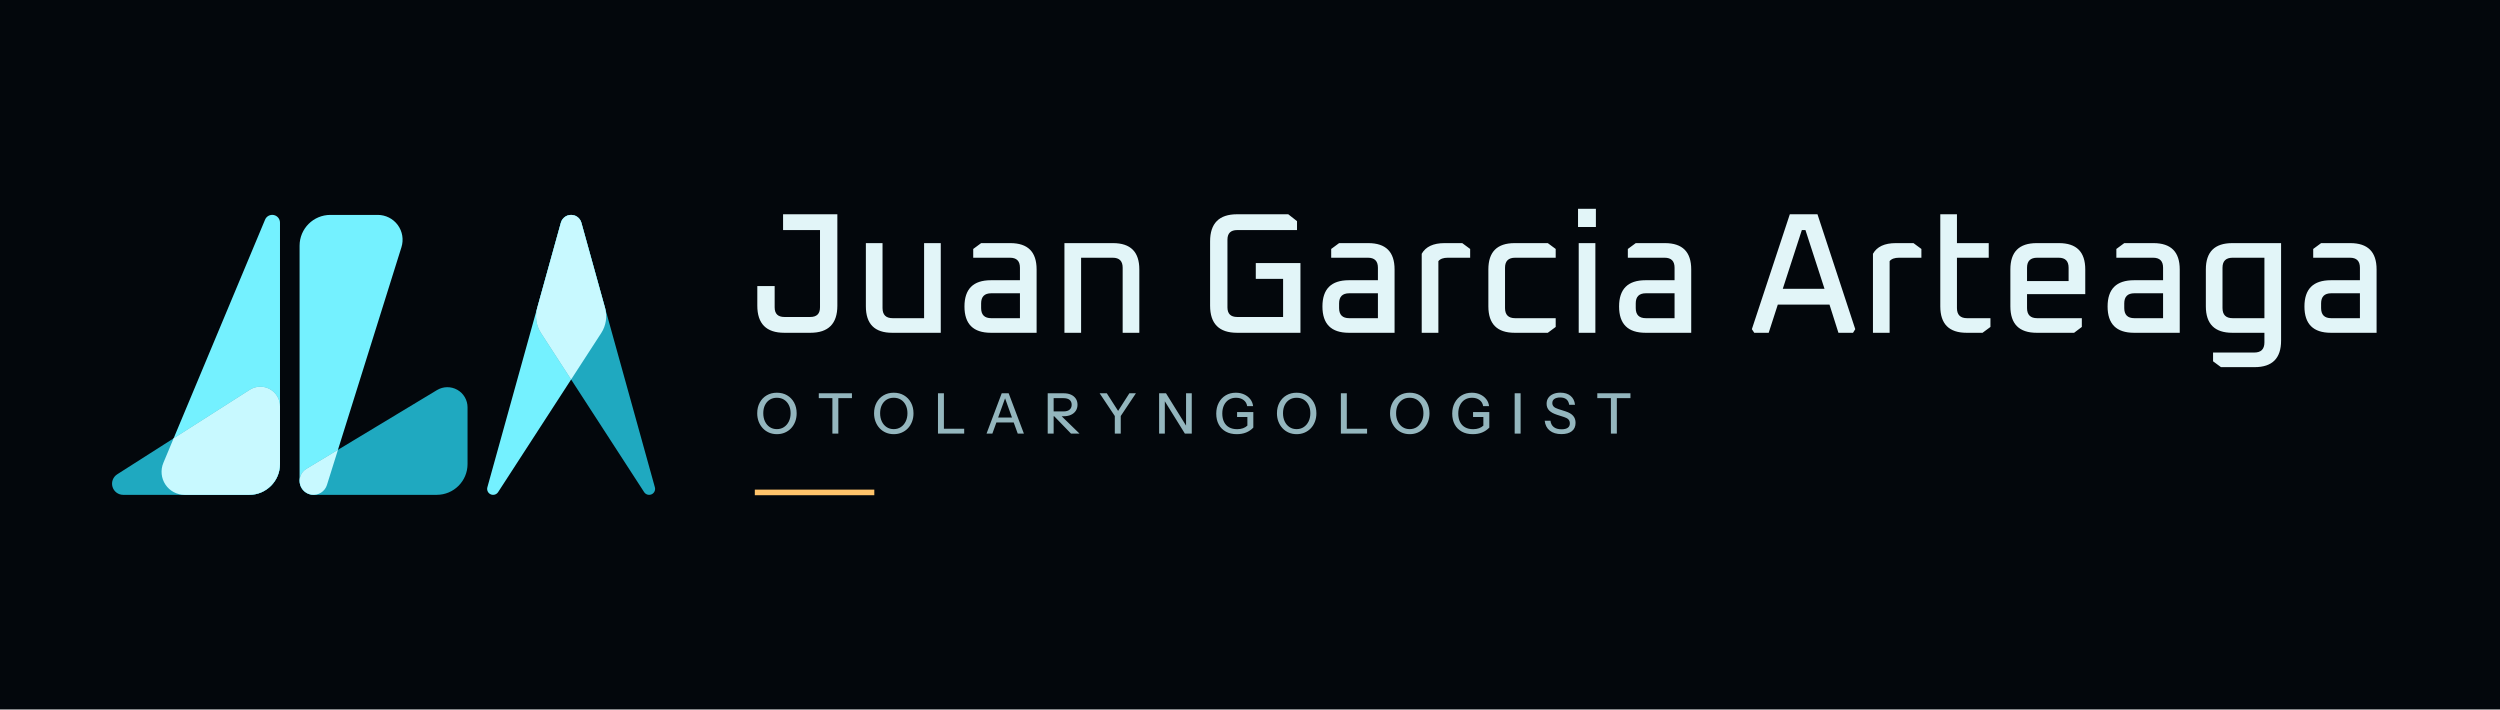
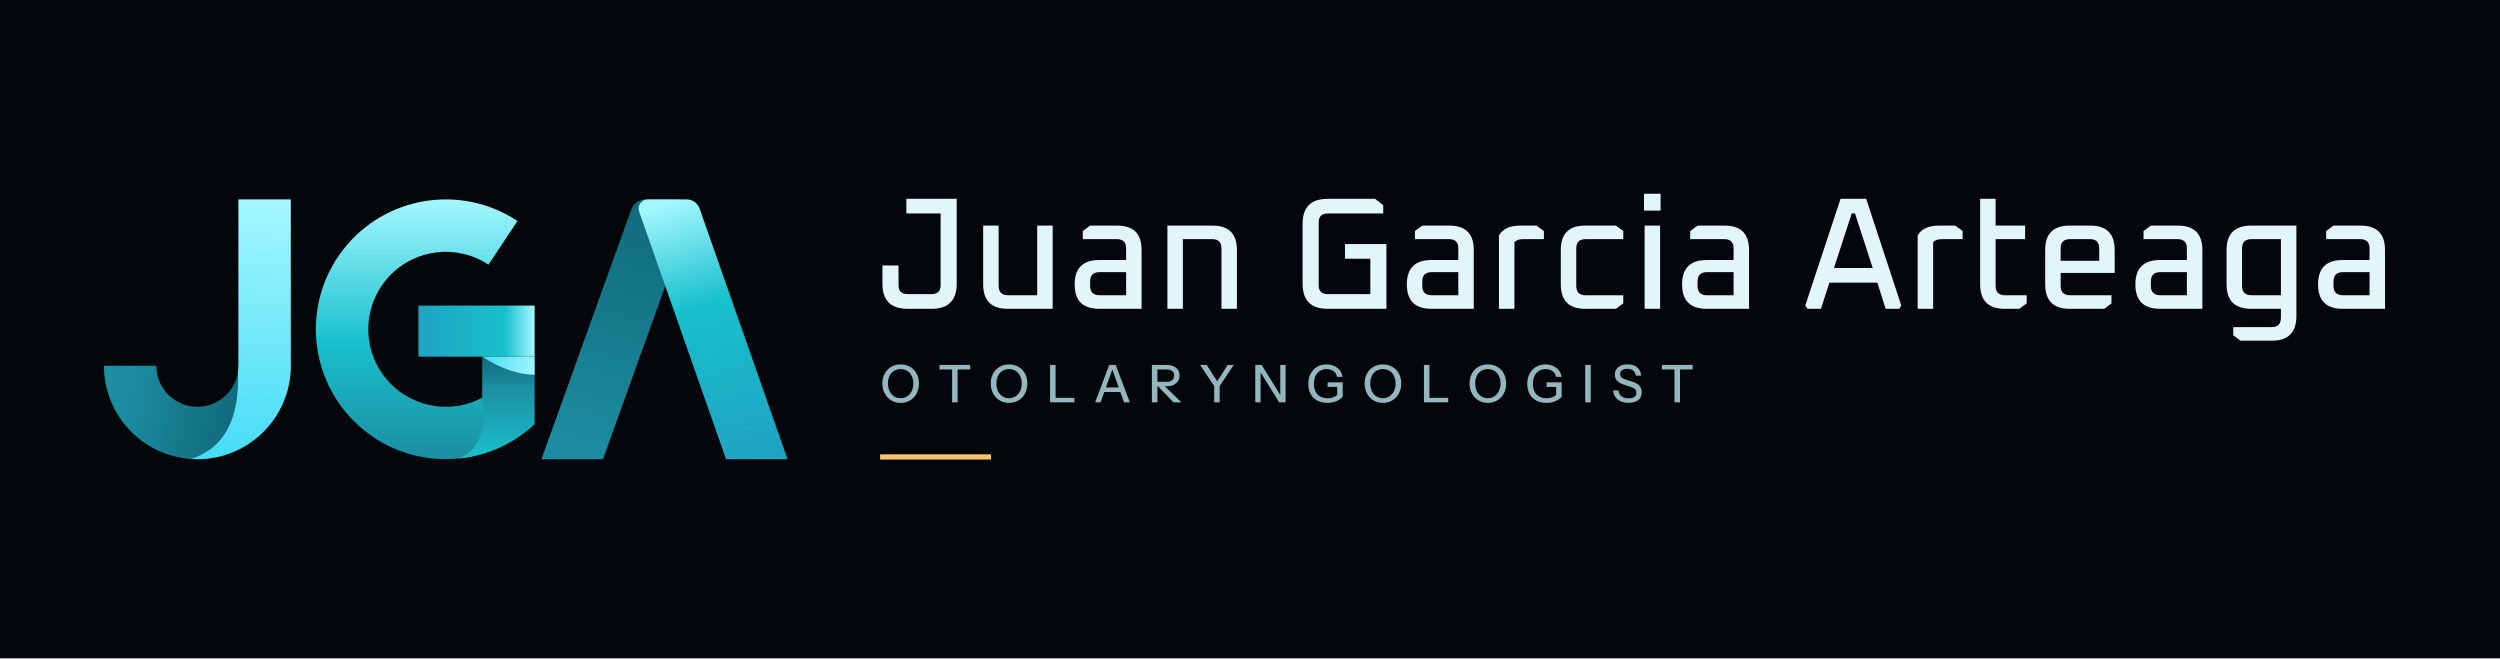
- <svg xmlns="http://www.w3.org/2000/svg" viewBox="0 0 1339 380" width="1339" height="380">
+ <svg xmlns="http://www.w3.org/2000/svg" viewBox="0 0 1443 380" width="1443" height="380">
  <rect width="100%" height="100%" fill="#03070c" />
  <g id="jga" transform="translate(60 115.101) scale(1.49935)">
    <defs>
-       <clipPath id="jga-0">
-         <path d="M54.67 1.7A2.77 2.77 0 0 1 60 2.77L60 89A11 11 0 0 1 49 100L25.92 100A8.23 8.23 0 0 1 18.33 88.6Z" />
-       </clipPath>
-       <clipPath id="jga-1">
-         <path d="M67 11A11 11 0 0 1 78 0L94.92 0A8.87 8.87 0 0 1 103.39 11.53L76.77 96.49A5 5 0 0 1 67 95Z" />
-       </clipPath>
-       <clipPath id="jga-2">
-         <path d="M167.66 2.78A3.8 3.8 0 0 0 160.34 2.78L134.08 97.3A2.13 2.13 0 0 0 137.92 99.03L174.76 42.2A11 11 0 0 0 176.13 33.27Z" />
-       </clipPath>
+       <linearGradient id="jga-jBowl" gradientUnits="userSpaceOnUse" x1="300" y1="470" x2="40" y2="420">
+         <stop offset="0" stop-color="#10697a" />
+         <stop offset="1" stop-color="#1d8ea2" />
+       </linearGradient>
+       <linearGradient id="jga-jStem" gradientUnits="userSpaceOnUse" x1="350" y1="0" x2="330" y2="570">
+         <stop offset="0" stop-color="#a4f7ff" />
+         <stop offset="1" stop-color="#46dcf5" />
+       </linearGradient>
+       <linearGradient id="jga-gBowl" gradientUnits="userSpaceOnUse" x1="750" y1="0" x2="750" y2="570">
+         <stop offset="0" stop-color="#a4f7ff" />
+         <stop offset="0.55" stop-color="#18c0cc" />
+         <stop offset="1" stop-color="#1d8ea2" />
+       </linearGradient>
+       <linearGradient id="jga-gSpur" gradientUnits="userSpaceOnUse" x1="880" y1="345" x2="880" y2="568">
+         <stop offset="0" stop-color="#10697a" />
+         <stop offset="0.3" stop-color="#1d8ea2" />
+         <stop offset="1" stop-color="#18c0cc" />
+       </linearGradient>
+       <linearGradient id="jga-gBar" gradientUnits="userSpaceOnUse" x1="690" y1="290" x2="945" y2="290">
+         <stop offset="0" stop-color="#1fa3c3" />
+         <stop offset="0.75" stop-color="#18c0cc" />
+         <stop offset="1" stop-color="#a4f7ff" />
+       </linearGradient>
+       <linearGradient id="jga-gCurl" gradientUnits="userSpaceOnUse" x1="830" y1="345" x2="945" y2="385">
+         <stop offset="0" stop-color="#46dcf5" />
+         <stop offset="1" stop-color="#a4f7ff" />
+       </linearGradient>
+       <linearGradient id="jga-aBack" gradientUnits="userSpaceOnUse" x1="1230" y1="0" x2="1030" y2="570">
+         <stop offset="0" stop-color="#10697a" />
+         <stop offset="1" stop-color="#1d8ea2" />
+       </linearGradient>
+       <linearGradient id="jga-aFront" gradientUnits="userSpaceOnUse" x1="1260" y1="0" x2="1430" y2="570">
+         <stop offset="0" stop-color="#a4f7ff" />
+         <stop offset="0.4" stop-color="#18c0cc" />
+         <stop offset="1" stop-color="#1fa3c3" />
+       </linearGradient>
    </defs>
-     <path fill="#74f1ff" d="M54.67 1.7A2.77 2.77 0 0 1 60 2.77L60 89A11 11 0 0 1 49 100L25.92 100A8.23 8.23 0 0 1 18.33 88.6Z" />
-     <path fill="#1fa9c0" d="M1.84 92.67A3.98 3.98 0 0 0 3.97 100L49 100A11 11 0 0 0 60 89L60 68.39A7.02 7.02 0 0 0 49.2 62.47Z" />
-     <path fill="#c8f9ff" clip-path="url(#jga-0)" d="M1.84 92.67A3.98 3.98 0 0 0 3.97 100L49 100A11 11 0 0 0 60 89L60 68.39A7.02 7.02 0 0 0 49.2 62.47Z" />
-     <path fill="#74f1ff" d="M67 11A11 11 0 0 1 78 0L94.92 0A8.87 8.87 0 0 1 103.39 11.53L76.77 96.49A5 5 0 0 1 67 95Z" />
-     <path fill="#1fa9c0" d="M69.42 90.72A5 5 0 0 0 72 100L116 100A11 11 0 0 0 127 89L127 68.75A7.2 7.2 0 0 0 116.08 62.58Z" />
-     <path fill="#c8f9ff" clip-path="url(#jga-1)" d="M69.42 90.72A5 5 0 0 0 72 100L116 100A11 11 0 0 0 127 89L127 68.75A7.2 7.2 0 0 0 116.08 62.58Z" />
-     <path fill="#74f1ff" d="M167.66 2.78A3.8 3.8 0 0 0 160.34 2.78L134.08 97.3A2.13 2.13 0 0 0 137.92 99.03L174.76 42.2A11 11 0 0 0 176.13 33.27Z" />
-     <path fill="#1fa9c0" d="M160.34 2.78A3.8 3.8 0 0 1 167.66 2.78L193.92 97.3A2.13 2.13 0 0 1 190.08 99.03L153.24 42.2A11 11 0 0 1 151.87 33.27Z" />
-     <path fill="#c8f9ff" clip-path="url(#jga-2)" d="M160.34 2.78A3.8 3.8 0 0 1 167.66 2.78L193.92 97.3A2.13 2.13 0 0 1 190.08 99.03L153.24 42.2A11 11 0 0 1 151.87 33.27Z" />
+     <g transform="scale(0.175439)">
+       <path fill="url(#jga-jBowl)" d="M410 365A205 205 0 0 1 0 365L115 365A90 90 0 0 0 295 365Z" />
+       <path fill="url(#jga-jStem)" d="M295 0H410V365A205 205 0 0 1 190.7 569.5Q300 535 294.12 377.53A90 90 0 0 0 295 365Z" />
+       <path fill="url(#jga-gBowl)" d="M907.3 47.34A285 285 0 1 0 945 492.85L830 435A170 170 0 1 1 843.83 143.24Z" />
+       <path fill="url(#jga-gSpur)" d="M830 345H945V492.85A285 285 0 0 1 779.79 568.44Q845 540 830 435Z" />
+       <path fill="url(#jga-gBar)" d="M690 233H945V345H690Z" />
+       <path fill="url(#jga-gCurl)" d="M830 345H945V385Q890 384 830 345Z" />
+       <path fill="url(#jga-aBack)" d="M960 570L1095 570L1285.56 40.15A30 30 0 0 0 1257.33 0L1188.9 0A34 34 0 0 0 1156.91 22.49Z" />
+       <path fill="url(#jga-aFront)" d="M1174.34 26.62A20 20 0 0 1 1193.21 0L1278.73 0A30 30 0 0 1 1307.04 20.07L1500 570L1365 570Z" />
+     </g>
  </g>
-   <g transform="translate(-97.66 0)">
+   <g transform="translate(6.066 0)">
    <path d="M503.275 163.704V153.216H512.567V164.624Q512.567 169.776 517.811 169.776H531.611Q536.855 169.776 536.855 164.624V123.224H517.075V114.76H546.147V163.704Q546.147 178.24 531.703 178.24H517.719Q503.275 178.24 503.275 163.704ZM561.419 164.072V130.216H570.343V164.992Q570.343 170.42 575.771 170.42H592.607V130.216H601.531V178.24H575.495Q561.419 178.24 561.419 164.072ZM628.395 178.24Q614.227 178.24 614.227 164.164Q614.227 150.088 628.395 150.088H643.943V143.372Q643.943 138.036 638.607 138.036H618.919V133.344L623.151 130.216H638.791Q652.867 130.216 652.867 144.292V178.24ZM623.151 164.992Q623.151 170.42 628.579 170.42H643.943V157.08H628.579Q623.151 157.08 623.151 162.508ZM667.771 178.24V130.216H693.807Q707.883 130.216 707.883 144.292V178.24H698.959V143.372Q698.959 138.036 693.623 138.036H676.695V178.24ZM745.787 163.704V129.296Q745.787 114.76 760.231 114.76H787.647L792.339 118.44V123.224H760.323Q755.079 123.224 755.079 128.376V164.624Q755.079 169.776 760.323 169.776H784.887V149.352H770.259V140.888H794.179V178.24H760.231Q745.787 178.24 745.787 163.704ZM820.123 178.24Q805.955 178.24 805.955 164.164Q805.955 150.088 820.123 150.088H835.671V143.372Q835.671 138.036 830.335 138.036H810.647V133.344L814.879 130.216H830.519Q844.595 130.216 844.595 144.292V178.24ZM814.879 164.992Q814.879 170.42 820.307 170.42H835.671V157.08H820.307Q814.879 157.08 814.879 162.508ZM859.131 178.24V135.92Q862.351 130.216 871.367 130.216H880.843L885.075 133.344V138.036H873.115Q869.527 138.036 868.055 139.876V178.24ZM894.827 164.072V144.292Q894.827 130.216 908.903 130.216H926.659L930.891 133.344V138.036H909.179Q903.751 138.036 903.751 143.372V164.992Q903.751 170.42 909.179 170.42H930.891V175.112L926.659 178.24H908.903Q894.827 178.24 894.827 164.072ZM942.851 121.568V111.816H952.419V121.568ZM943.219 178.24V130.216H952.143V178.24ZM979.007 178.24Q964.839 178.24 964.839 164.164Q964.839 150.088 979.007 150.088H994.555V143.372Q994.555 138.036 989.219 138.036H969.531V133.344L973.763 130.216H989.403Q1003.479 130.216 1003.479 144.292V178.24ZM973.763 164.992Q973.763 170.42 979.191 170.42H994.555V157.08H979.191Q973.763 157.08 973.763 162.508ZM1035.955 176.308 1056.287 114.76H1071.099L1091.339 176.308L1090.143 178.24H1082.323L1077.539 163.152H1049.847L1044.971 178.24H1037.243ZM1052.515 154.688H1074.871L1064.659 123.224H1062.727ZM1100.815 178.24V135.92Q1104.035 130.216 1113.051 130.216H1122.527L1126.759 133.344V138.036H1114.799Q1111.211 138.036 1109.739 139.876V178.24ZM1136.879 164.072V114.76H1145.803V130.216H1162.823V138.036H1145.803V164.992Q1145.803 170.42 1151.231 170.42H1163.743V175.112L1159.511 178.24H1150.955Q1136.879 178.24 1136.879 164.072ZM1174.415 164.072V144.292Q1174.415 130.216 1188.491 130.216H1200.451Q1214.527 130.216 1214.527 144.292V157.54H1183.339V164.992Q1183.339 170.42 1188.767 170.42H1212.687V175.112L1208.547 178.24H1188.491Q1174.415 178.24 1174.415 164.072ZM1183.339 150.548H1205.603V143.372Q1205.603 138.036 1200.267 138.036H1188.767Q1183.339 138.036 1183.339 143.372ZM1240.655 178.24Q1226.487 178.24 1226.487 164.164Q1226.487 150.088 1240.655 150.088H1256.203V143.372Q1256.203 138.036 1250.867 138.036H1231.179V133.344L1235.411 130.216H1251.051Q1265.127 130.216 1265.127 144.292V178.24ZM1235.411 164.992Q1235.411 170.42 1240.839 170.42H1256.203V157.08H1240.839Q1235.411 157.08 1235.411 162.508ZM1279.111 164.072V144.292Q1279.111 130.216 1293.279 130.216H1319.407V182.472Q1319.407 196.64 1305.239 196.64H1287.207L1282.975 193.512V188.82H1305.055Q1310.483 188.82 1310.483 183.392V178.24H1293.279Q1279.111 178.24 1279.111 164.072ZM1288.035 164.992Q1288.035 170.42 1293.463 170.42H1310.483V138.036H1293.463Q1288.035 138.036 1288.035 143.372ZM1346.087 178.24Q1331.919 178.24 1331.919 164.164Q1331.919 150.088 1346.087 150.088H1361.635V143.372Q1361.635 138.036 1356.299 138.036H1336.611V133.344L1340.843 130.216H1356.483Q1370.559 130.216 1370.559 144.292V178.24ZM1340.843 164.992Q1340.843 170.42 1346.271 170.42H1361.635V157.08H1346.271Q1340.843 157.08 1340.843 162.508Z" fill="#e2f5f8" />
    <path d="M513.789 232.54Q511.479 232.54 509.559 231.715Q507.639 230.89 506.229 229.39Q504.819 227.89 504.024 225.85Q503.229 223.81 503.229 221.35Q503.229 218.11 504.579 215.62Q505.929 213.13 508.314 211.735Q510.699 210.34 513.759 210.34Q516.879 210.34 519.249 211.735Q521.619 213.13 522.984 215.62Q524.349 218.11 524.349 221.38Q524.349 223.81 523.554 225.865Q522.759 227.92 521.349 229.405Q519.939 230.89 518.004 231.715Q516.069 232.54 513.789 232.54ZM513.759 229.84Q515.919 229.84 517.569 228.745Q519.219 227.65 520.164 225.73Q521.109 223.81 521.109 221.32Q521.109 218.86 520.179 216.985Q519.249 215.11 517.599 214.075Q515.949 213.04 513.759 213.04Q511.569 213.04 509.934 214.075Q508.299 215.11 507.384 216.97Q506.469 218.83 506.469 221.32Q506.469 223.84 507.399 225.76Q508.329 227.68 509.964 228.76Q511.599 229.84 513.759 229.84ZM543.489 232.24V213.25H536.199V210.64H553.959V213.25H546.669V232.24ZM576.369 232.54Q574.059 232.54 572.139 231.715Q570.219 230.89 568.809 229.39Q567.399 227.89 566.604 225.85Q565.809 223.81 565.809 221.35Q565.809 218.11 567.159 215.62Q568.509 213.13 570.894 211.735Q573.279 210.34 576.339 210.34Q579.459 210.34 581.829 211.735Q584.199 213.13 585.564 215.62Q586.929 218.11 586.929 221.38Q586.929 223.81 586.134 225.865Q585.339 227.92 583.929 229.405Q582.519 230.89 580.584 231.715Q578.649 232.54 576.369 232.54ZM576.339 229.84Q578.499 229.84 580.149 228.745Q581.799 227.65 582.744 225.73Q583.689 223.81 583.689 221.32Q583.689 218.86 582.759 216.985Q581.829 215.11 580.179 214.075Q578.529 213.04 576.339 213.04Q574.149 213.04 572.514 214.075Q570.879 215.11 569.964 216.97Q569.049 218.83 569.049 221.32Q569.049 223.84 569.979 225.76Q570.909 227.68 572.544 228.76Q574.179 229.84 576.339 229.84ZM600.039 232.24V210.64H603.219V229.63H614.079V232.24ZM626.049 232.24 634.179 210.64H637.899L646.059 232.24H642.759L640.599 226.27H631.329L629.169 232.24ZM635.979 213.34 632.259 223.63H639.669ZM658.809 232.24V210.64H667.329Q669.669 210.64 671.319 211.405Q672.969 212.17 673.869 213.535Q674.769 214.9 674.769 216.76Q674.769 218.62 673.869 220.0Q672.969 221.38 671.319 222.16Q669.669 222.94 667.329 222.94H666.279L675.849 232.24H671.289L662.289 222.94H661.989V232.24ZM661.989 220.36H667.239Q669.399 220.36 670.524 219.415Q671.649 218.47 671.649 216.79Q671.649 215.11 670.539 214.18Q669.429 213.25 667.239 213.25H661.989ZM694.749 232.24V222.82L686.619 210.64H690.459L696.519 220.09L702.549 210.64H706.059L697.929 222.82V232.24ZM718.479 232.24V210.64H722.169L732.909 227.95V210.64H735.969V232.24H732.279L721.539 214.93V232.24ZM760.059 232.54Q756.669 232.54 754.209 231.175Q751.749 229.81 750.414 227.35Q749.079 224.89 749.079 221.56Q749.079 218.26 750.414 215.725Q751.749 213.19 754.119 211.765Q756.489 210.34 759.579 210.34Q762.039 210.34 764.034 211.255Q766.029 212.17 767.304 213.79Q768.579 215.41 768.819 217.54H765.639Q765.339 215.47 763.719 214.255Q762.099 213.04 759.669 213.04Q757.449 213.04 755.799 214.09Q754.149 215.14 753.234 217.03Q752.319 218.92 752.319 221.5Q752.319 224.11 753.249 225.985Q754.179 227.86 755.964 228.865Q757.749 229.87 760.269 229.87Q762.069 229.87 763.449 229.36Q764.769 228.88 765.759 227.95V223.33H760.239V220.69H768.939V229.03Q767.259 230.77 765.069 231.655Q762.879 232.54 760.059 232.54ZM792.159 232.54Q789.849 232.54 787.929 231.715Q786.009 230.89 784.599 229.39Q783.189 227.89 782.394 225.85Q781.599 223.81 781.599 221.35Q781.599 218.11 782.949 215.62Q784.299 213.13 786.684 211.735Q789.069 210.34 792.129 210.34Q795.249 210.34 797.619 211.735Q799.989 213.13 801.354 215.62Q802.719 218.11 802.719 221.38Q802.719 223.81 801.924 225.865Q801.129 227.92 799.719 229.405Q798.309 230.89 796.374 231.715Q794.439 232.54 792.159 232.54ZM792.129 229.84Q794.289 229.84 795.939 228.745Q797.589 227.65 798.534 225.73Q799.479 223.81 799.479 221.32Q799.479 218.86 798.549 216.985Q797.619 215.11 795.969 214.075Q794.319 213.04 792.129 213.04Q789.939 213.04 788.304 214.075Q786.669 215.11 785.754 216.97Q784.839 218.83 784.839 221.32Q784.839 223.84 785.769 225.76Q786.699 227.68 788.334 228.76Q789.969 229.84 792.129 229.84ZM815.829 232.24V210.64H819.009V229.63H829.869V232.24ZM852.729 232.54Q850.419 232.54 848.499 231.715Q846.579 230.89 845.169 229.39Q843.759 227.89 842.964 225.85Q842.169 223.81 842.169 221.35Q842.169 218.11 843.519 215.62Q844.869 213.13 847.254 211.735Q849.639 210.34 852.699 210.34Q855.819 210.34 858.189 211.735Q860.559 213.13 861.924 215.62Q863.289 218.11 863.289 221.38Q863.289 223.81 862.494 225.865Q861.699 227.92 860.289 229.405Q858.879 230.89 856.944 231.715Q855.009 232.54 852.729 232.54ZM852.699 229.84Q854.859 229.84 856.509 228.745Q858.159 227.65 859.104 225.73Q860.049 223.81 860.049 221.32Q860.049 218.86 859.119 216.985Q858.189 215.11 856.539 214.075Q854.889 213.04 852.699 213.04Q850.509 213.04 848.874 214.075Q847.239 215.11 846.324 216.97Q845.409 218.83 845.409 221.32Q845.409 223.84 846.339 225.76Q847.269 227.68 848.904 228.76Q850.539 229.84 852.699 229.84ZM886.449 232.54Q883.059 232.54 880.599 231.175Q878.139 229.81 876.804 227.35Q875.469 224.89 875.469 221.56Q875.469 218.26 876.804 215.725Q878.139 213.19 880.509 211.765Q882.879 210.34 885.969 210.34Q888.429 210.34 890.424 211.255Q892.419 212.17 893.694 213.79Q894.969 215.41 895.209 217.54H892.029Q891.729 215.47 890.109 214.255Q888.489 213.04 886.059 213.04Q883.839 213.04 882.189 214.09Q880.539 215.14 879.624 217.03Q878.709 218.92 878.709 221.5Q878.709 224.11 879.639 225.985Q880.569 227.86 882.354 228.865Q884.139 229.87 886.659 229.87Q888.459 229.87 889.839 229.36Q891.159 228.88 892.149 227.95V223.33H886.629V220.69H895.329V229.03Q893.649 230.77 891.459 231.655Q889.269 232.54 886.449 232.54ZM908.919 232.24V210.64H912.099V232.24ZM933.969 232.51Q930.069 232.51 927.729 230.65Q925.389 228.79 924.999 225.34H928.089Q928.359 227.59 929.889 228.76Q931.419 229.93 934.029 229.93Q936.219 229.93 937.344 229.12Q938.469 228.31 938.469 226.81Q938.469 225.46 937.719 224.665Q936.969 223.87 935.349 223.36L931.599 222.16Q928.719 221.23 927.369 219.82Q926.019 218.41 926.019 216.25Q926.019 214.42 926.934 213.1Q927.849 211.78 929.514 211.045Q931.179 210.31 933.399 210.31Q936.819 210.31 938.874 212.035Q940.929 213.76 941.229 216.82H938.139Q937.779 214.78 936.579 213.835Q935.379 212.89 933.279 212.89Q931.299 212.89 930.189 213.67Q929.079 214.45 929.079 215.86Q929.079 217.0 929.814 217.765Q930.549 218.53 932.259 219.07L936.189 220.33Q938.919 221.2 940.224 222.7Q941.529 224.2 941.529 226.48Q941.529 229.36 939.549 230.935Q937.569 232.51 933.969 232.51ZM960.459 232.24V213.25H953.169V210.64H970.929V213.25H963.639V232.24Z" fill="#94b6be" />
    <rect x="501.939" y="262.24" width="64" height="3" fill="#ffc46b" />
  </g>
</svg>
